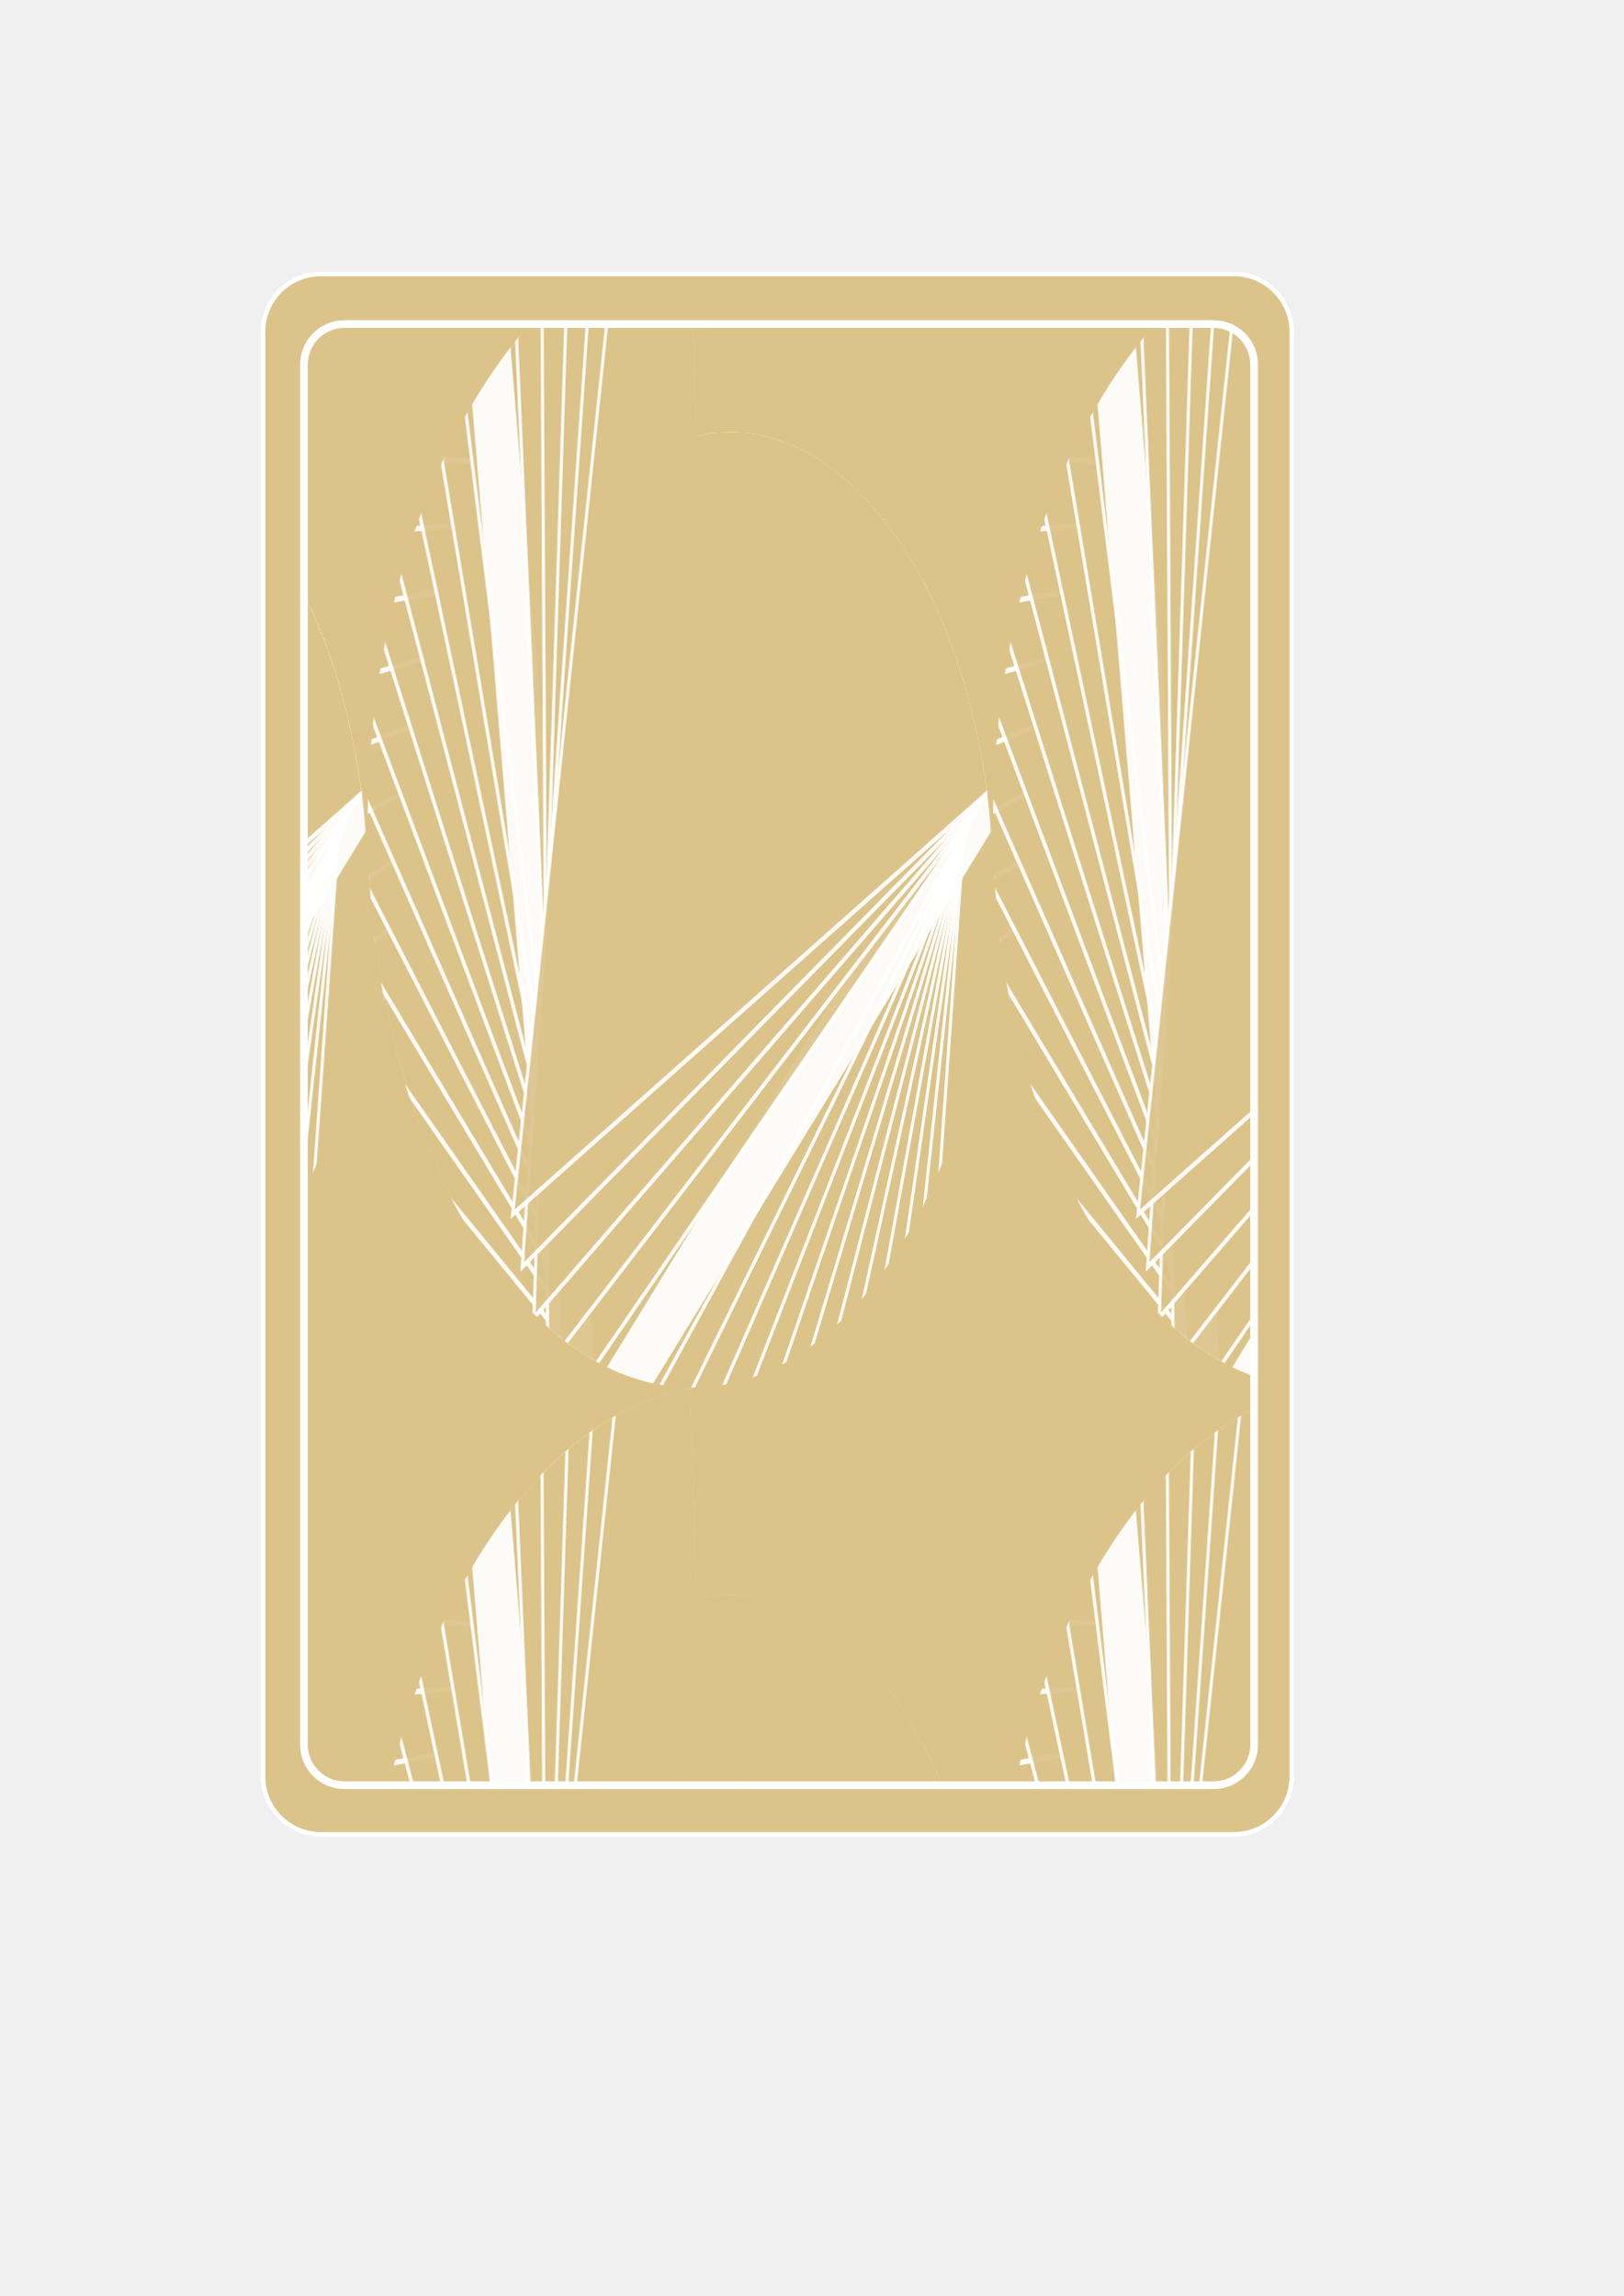
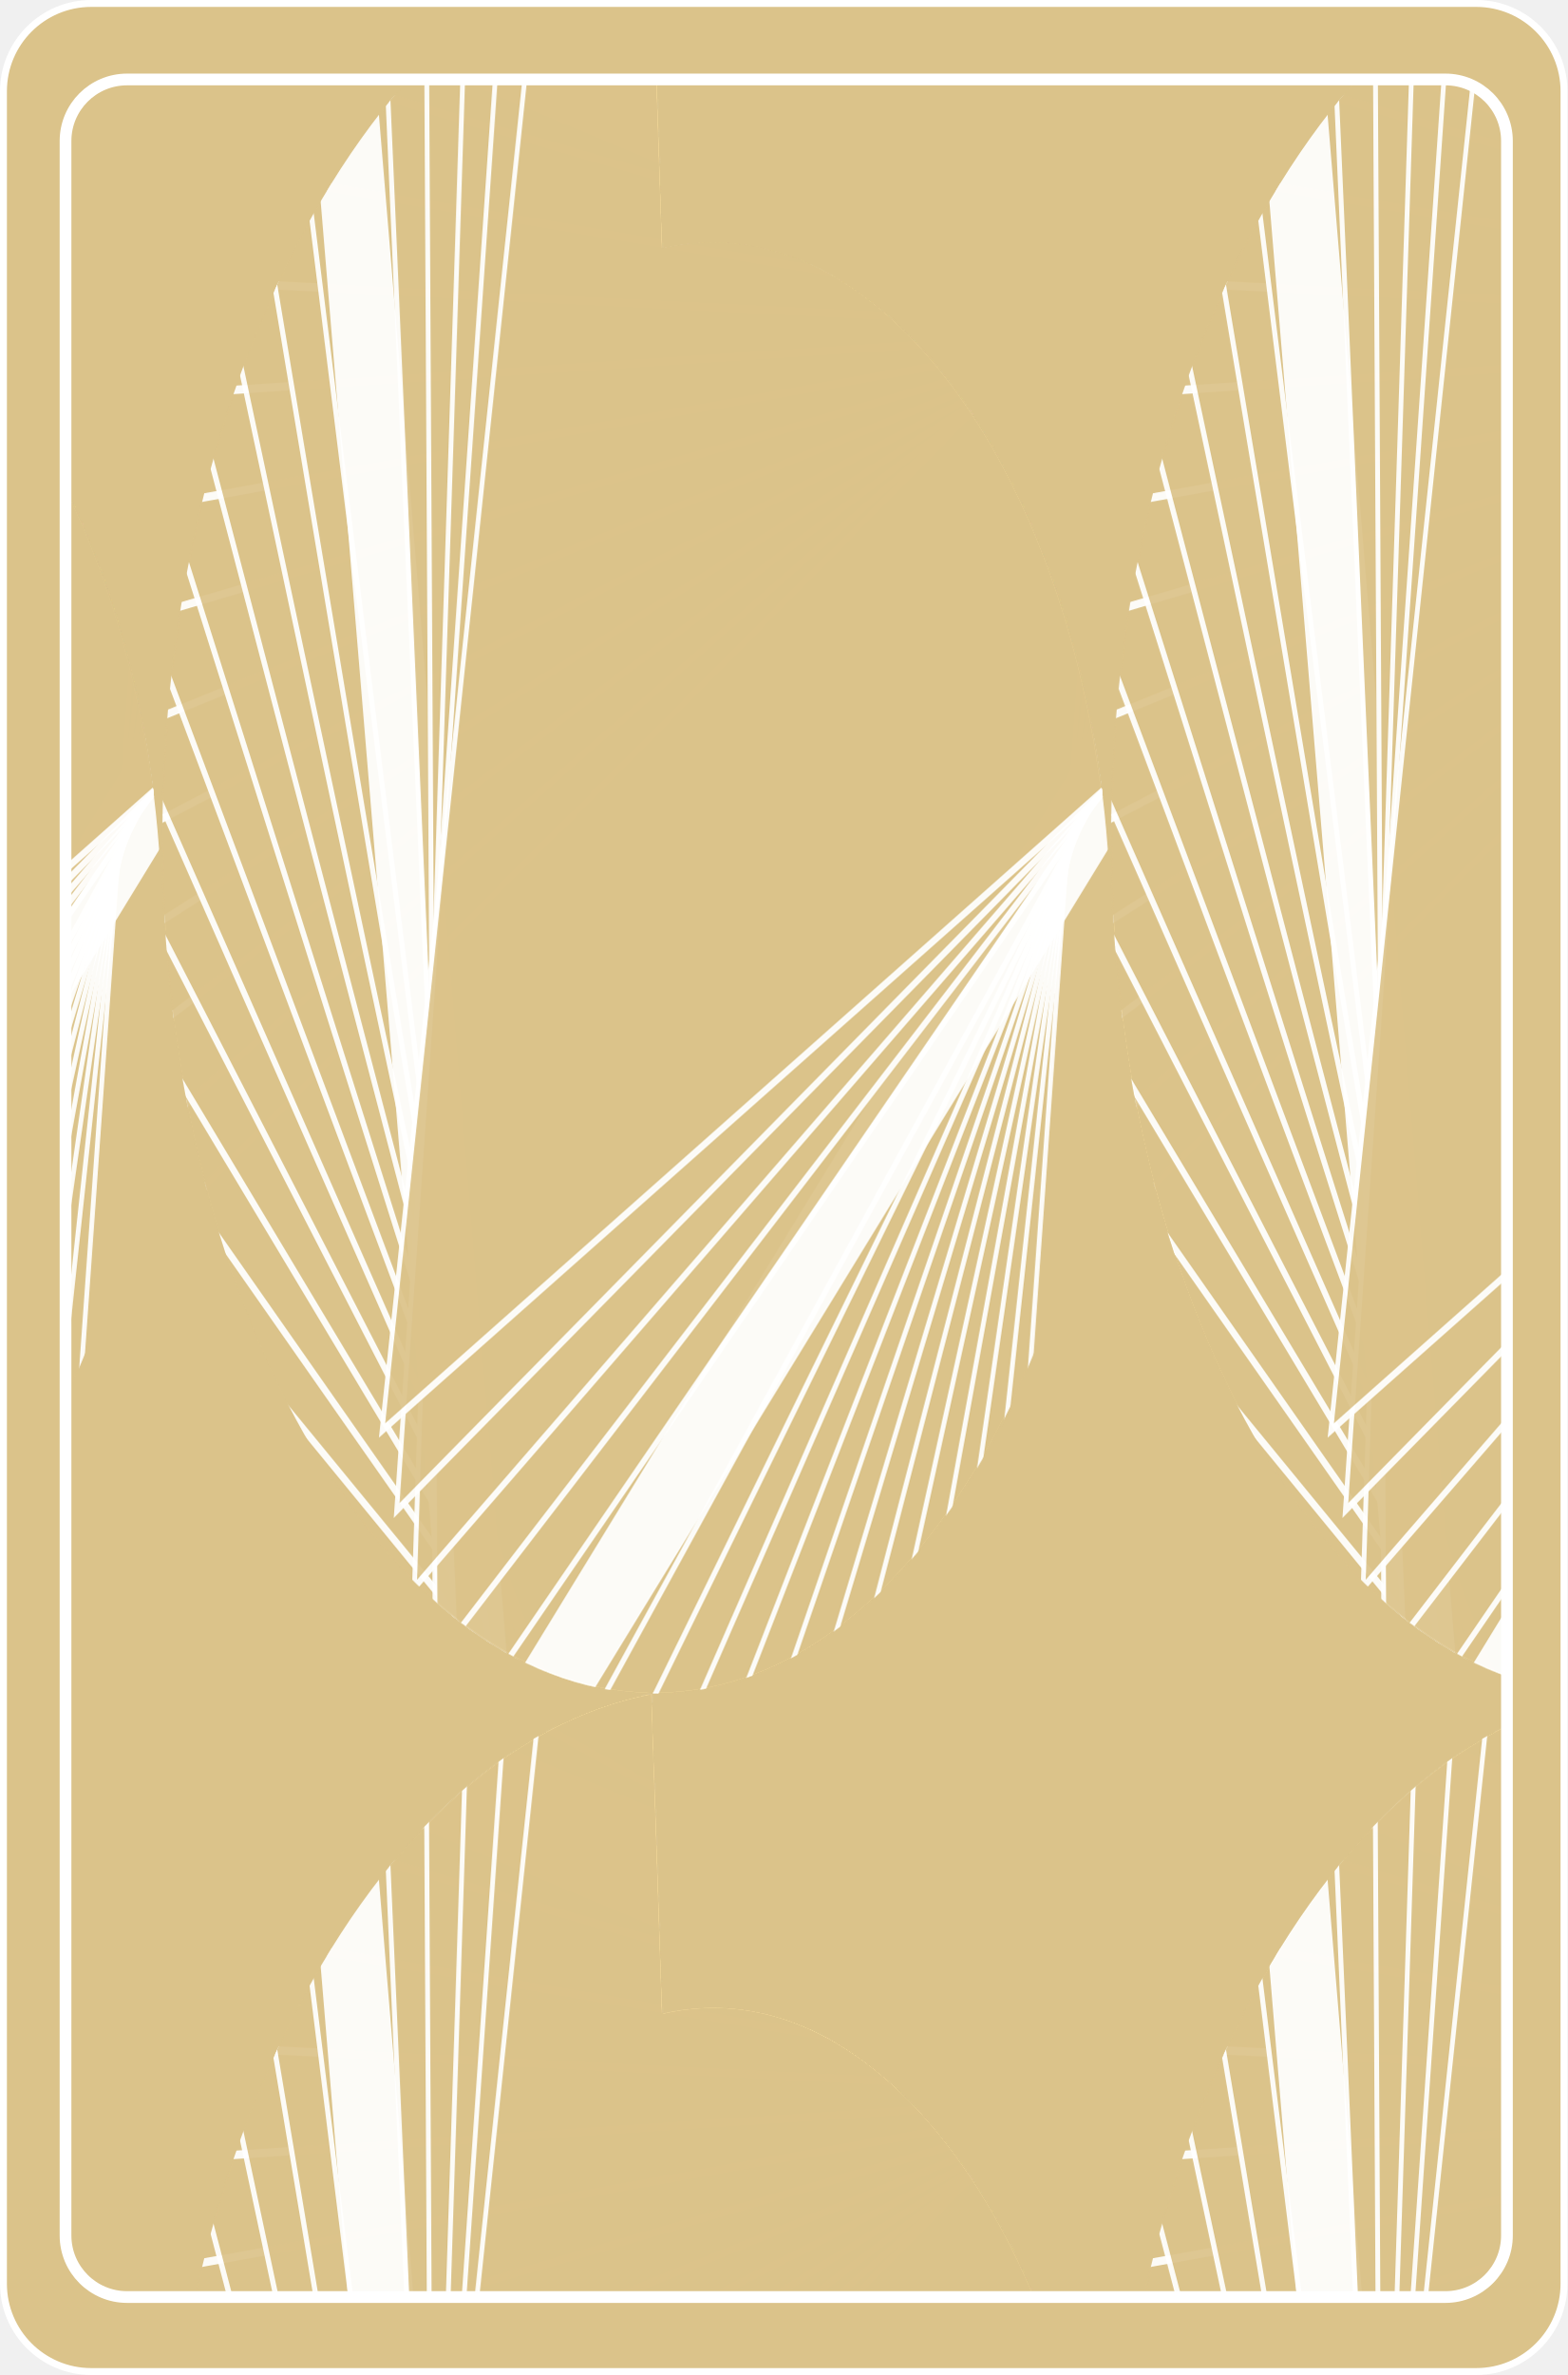
- <svg xmlns="http://www.w3.org/2000/svg" xmlns:ns2="http://www.openswatchbook.org/uri/2009/osb" xmlns:xlink="http://www.w3.org/1999/xlink" width="210mm" height="297mm" viewBox="0 0 210 297" version="1.1" id="svg8">
+ <svg xmlns="http://www.w3.org/2000/svg" xmlns:ns2="http://www.openswatchbook.org/uri/2009/osb" xmlns:xlink="http://www.w3.org/1999/xlink" width="133.637mm" height="202.428mm" viewBox="0 0 133.637 202.428" version="1.1" id="svg8">
  <defs id="defs2">
    <pattern xlink:href="#pattern2427" id="pattern2479" patternTransform="matrix(0.1041717,0,0,0.1768243,47.56342,29.06396)" />
    <linearGradient id="linearGradient2475" ns2:paint="solid">
      <stop style="stop-color:#dbc38a;stop-opacity:1;" offset="0" id="stop2473" />
    </linearGradient>
    <clipPath clipPathUnits="userSpaceOnUse" id="clipPath1692">
      <path style="fill:#dbc38a;fill-opacity:1;fill-rule:evenodd;stroke:#000000;stroke-width:1;stroke-miterlimit:4;stroke-dasharray:none" id="path1694" d="m -6.496,361.502 c 5.552,2.635 -0.813,8.784 -4.38,9.228 -9.666,1.202 -15.193,-9.758 -14.075,-17.988 2,-14.721 18.173,-22.123 31.596,-18.922 19.698,4.697 29.204,26.682 23.77,45.204 -7.242,24.686 -35.222,36.344 -58.811,28.617 -29.685,-9.724 -43.516,-43.775 -33.465,-72.419 12.174,-34.692 52.337,-50.705 86.027,-38.312 39.703,14.605 57.906,60.903 43.16,99.635 -17.025,44.717 -69.473,65.113 -113.243,48.007 -49.734,-19.437 -72.326,-78.045 -52.854,-126.851 21.844,-54.753 86.618,-79.543 140.458,-57.702 59.773,24.248 86.762,95.193 62.549,154.066" transform="rotate(112.2174,-73.97314,211.4568)" />
    </clipPath>
    <pattern patternUnits="userSpaceOnUse" width="1179.7" height="1068.916" patternTransform="matrix(0.2645833,0,0,0.2645833,-495.2703,124.9018)" id="pattern1704">
      <path d="m 534.446,589.841 c 27.147,19.651 -13.096,46.289 -32.662,45.12 -53.021,-3.167 -71.757,-67.43 -57.579,-110.443 25.361,-76.94 119.439,-100.547 188.225,-70.037 100.946,44.774 130.048,172.102 82.496,266.007 C 651.547,845.647 489.936,880.331 371.138,815.442 221.643,733.786 181.348,537.457 263.725,393.872 363.494,219.97 594.763,174.049 763.077,274 961.429,391.789 1012.987,658.129 895.407,851.134 759.656,1073.965 458.163,1131.168 240.492,995.922 -6.84,842.248 -69.692,505.546 83.244,263.225 254.816,-8.622 626.766,-77.127 893.723,93.519 1190.096,282.968 1264.257,690.195 1075.888,981.78" id="path1696" style="fill:#dbc38a;fill-opacity:1;fill-rule:evenodd;stroke:#000000;stroke-width:1" />
    </pattern>
    <pattern patternUnits="userSpaceOnUse" width="776.413" height="850.738" patternTransform="matrix(0.2645833,0,0,0.2645833,-488.0681,71.58039)" id="pattern2427">
      <g clip-path="url(#clipPath1692)" transform="matrix(-2.387389,2.930051,-2.930051,-2.387389,493.9678,1679.556)" id="g1690">
        <g id="g1649">
          <g id="g1609">
            <g id="g1570">
              <g id="g1532">
                <g id="g1495">
                  <g id="g1459">
                    <g id="g1424">
                      <g id="g1390">
                        <g id="g1357">
                          <g id="g1325">
                            <g id="g1294">
                              <g id="g1264">
                                <g id="g1235">
                                  <g id="g1207">
                                    <g id="g1180">
                                      <g id="g1154">
                                        <g id="g1129">
                                          <g id="g1105">
                                            <g id="g1082">
                                              <g id="g1060">
                                                <g id="g1039" transform="matrix(1.930478,0,0,1.637745,-258.8293,-362.2634)">
                                                  <path transform="rotate(114.4737,49.52198,284.5733)" d="M 142.055,352.786 83.286,320.434 24.517,288.081 81.919,253.362 139.322,218.642 l 1.367,67.072 z" id="path823" style="opacity:0.928;fill:#dbc38a;fill-opacity:1;stroke:#ffffff;stroke-width:0.589;stroke-linejoin:miter;stroke-miterlimit:4;stroke-dasharray:none;stroke-dashoffset:0;stroke-opacity:1" />
                                                  <path transform="rotate(118.2105,49.37663,287.5444)" style="opacity:0.928;fill:#dbc38a;fill-opacity:1;stroke:#ffffff;stroke-width:0.589;stroke-linejoin:miter;stroke-miterlimit:4;stroke-dasharray:none;stroke-dashoffset:0;stroke-opacity:1" id="path825" d="M 142.318,353.361 83.549,321.008 24.779,288.656 82.182,253.936 l 57.403,-34.719 1.367,67.072 z" />
                                                  <path transform="rotate(121.9474,49.20252,290.4314)" d="m 142.567,353.941 -58.769,-32.352 -58.769,-32.352 57.403,-34.719 57.403,-34.719 1.367,67.072 z" id="path827" style="opacity:0.928;fill:#dbc38a;fill-opacity:1;stroke:#ffffff;stroke-width:0.589;stroke-linejoin:miter;stroke-miterlimit:4;stroke-dasharray:none;stroke-dashoffset:0;stroke-opacity:1" />
                                                  <path transform="rotate(125.6842,48.9995,293.244)" style="opacity:0.928;fill:#dbc38a;fill-opacity:1;stroke:#ffffff;stroke-width:0.589;stroke-linejoin:miter;stroke-miterlimit:4;stroke-dasharray:none;stroke-dashoffset:0;stroke-opacity:1" id="path829" d="M 142.802,354.528 84.033,322.175 25.264,289.823 l 57.403,-34.719 57.403,-34.719 1.367,67.072 z" />
                                                  <path transform="rotate(129.4211,48.76733,295.9909)" d="m 143.023,355.12 -58.769,-32.352 -58.769,-32.352 57.403,-34.719 57.403,-34.719 1.367,67.072 z" id="path831" style="opacity:0.928;fill:#dbc38a;fill-opacity:1;stroke:#ffffff;stroke-width:0.589;stroke-linejoin:miter;stroke-miterlimit:4;stroke-dasharray:none;stroke-dashoffset:0;stroke-opacity:1" />
                                                  <path transform="rotate(133.1579,48.50569,298.68)" style="opacity:0.928;fill:#dbc38a;fill-opacity:1;stroke:#ffffff;stroke-width:0.589;stroke-linejoin:miter;stroke-miterlimit:4;stroke-dasharray:none;stroke-dashoffset:0;stroke-opacity:1" id="path833" d="m 143.23,355.717 -58.769,-32.352 -58.769,-32.352 57.403,-34.719 57.403,-34.719 1.367,67.072 z" />
                                                  <path transform="rotate(136.8947,48.2142,301.3184)" d="m 143.422,356.319 -58.769,-32.352 -58.769,-32.352 57.403,-34.719 57.403,-34.719 1.367,67.072 z" id="path835" style="opacity:0.928;fill:#dbc38a;fill-opacity:1;stroke:#ffffff;stroke-width:0.589;stroke-linejoin:miter;stroke-miterlimit:4;stroke-dasharray:none;stroke-dashoffset:0;stroke-opacity:1" />
                                                  <path transform="rotate(140.6316,47.89241,303.9125)" style="opacity:0.928;fill:#dbc38a;fill-opacity:1;stroke:#ffffff;stroke-width:0.589;stroke-linejoin:miter;stroke-miterlimit:4;stroke-dasharray:none;stroke-dashoffset:0;stroke-opacity:1" id="path837" d="M 143.6,356.925 84.831,324.573 26.062,292.22 l 57.403,-34.719 57.403,-34.719 1.367,67.072 z" />
                                                  <path transform="rotate(144.3684,47.53979,306.4682)" d="m 143.764,357.536 -58.769,-32.352 -58.769,-32.352 57.403,-34.719 57.403,-34.719 1.367,67.072 z" id="path839" style="opacity:0.928;fill:#dbc38a;fill-opacity:1;stroke:#ffffff;stroke-width:0.589;stroke-linejoin:miter;stroke-miterlimit:4;stroke-dasharray:none;stroke-dashoffset:0;stroke-opacity:1" />
                                                  <path transform="rotate(148.1053,47.15578,308.991)" style="opacity:0.928;fill:#dbc38a;fill-opacity:1;stroke:#ffffff;stroke-width:0.589;stroke-linejoin:miter;stroke-miterlimit:4;stroke-dasharray:none;stroke-dashoffset:0;stroke-opacity:1" id="path841" d="M 143.913,358.15 85.144,325.797 26.375,293.445 83.777,258.725 l 57.403,-34.719 1.367,67.072 z" />
                                                  <path transform="rotate(151.8421,46.73971,311.4859)" d="M 144.047,358.767 85.278,326.415 26.509,294.062 l 57.403,-34.719 57.403,-34.719 1.367,67.072 z" id="path843" style="opacity:0.928;fill:#dbc38a;fill-opacity:1;stroke:#ffffff;stroke-width:0.589;stroke-linejoin:miter;stroke-miterlimit:4;stroke-dasharray:none;stroke-dashoffset:0;stroke-opacity:1" />
                                                  <path transform="rotate(155.5789,46.29087,313.9577)" style="opacity:0.928;fill:#dbc38a;fill-opacity:1;stroke:#ffffff;stroke-width:0.589;stroke-linejoin:miter;stroke-miterlimit:4;stroke-dasharray:none;stroke-dashoffset:0;stroke-opacity:1" id="path845" d="m 144.166,359.388 -58.769,-32.352 -58.769,-32.352 57.403,-34.719 57.403,-34.719 1.367,67.072 z" />
                                                  <path transform="rotate(159.3158,45.80849,316.4107)" d="M 144.271,360.011 85.502,327.658 26.733,295.306 l 57.403,-34.719 57.403,-34.719 1.367,67.072 z" id="path847" style="opacity:0.928;fill:#dbc38a;fill-opacity:1;stroke:#ffffff;stroke-width:7.789;stroke-linejoin:miter;stroke-miterlimit:4;stroke-dasharray:none;stroke-dashoffset:0;stroke-opacity:1" />
                                                  <path transform="rotate(163.0526,45.29169,318.8493)" style="opacity:0.928;fill:#dbc38a;fill-opacity:1;stroke:#ffffff;stroke-width:0.589;stroke-linejoin:miter;stroke-miterlimit:4;stroke-dasharray:none;stroke-dashoffset:0;stroke-opacity:1" id="path849" d="M 144.361,360.636 85.592,328.284 26.822,295.931 l 57.403,-34.719 57.403,-34.719 1.367,67.072 z" />
                                                  <path transform="rotate(166.7895,44.73953,321.2775)" d="M 144.435,361.264 85.666,328.911 26.897,296.559 84.3,261.84 141.702,227.12 143.069,294.192 Z" id="path851" style="opacity:0.928;fill:#dbc38a;fill-opacity:1;stroke:#ffffff;stroke-width:0.589;stroke-linejoin:miter;stroke-miterlimit:4;stroke-dasharray:none;stroke-dashoffset:0;stroke-opacity:1" />
                                                  <path transform="rotate(170.5263,44.15098,323.6992)" style="opacity:0.928;fill:#dbc38a;fill-opacity:1;stroke:#ffffff;stroke-width:0.589;stroke-linejoin:miter;stroke-miterlimit:4;stroke-dasharray:none;stroke-dashoffset:0;stroke-opacity:1" id="path853" d="M 144.495,361.893 85.726,329.54 26.957,297.188 84.359,262.469 141.762,227.749 l 1.367,67.072 z" />
                                                  <path transform="rotate(174.2632,43.52495,326.1182)" d="M 144.54,362.523 85.771,330.171 27.002,297.818 l 57.403,-34.719 57.403,-34.719 1.367,67.072 z" id="path855" style="opacity:0.928;fill:#dbc38a;fill-opacity:1;stroke:#ffffff;stroke-width:0.589;stroke-linejoin:miter;stroke-miterlimit:4;stroke-dasharray:none;stroke-dashoffset:0;stroke-opacity:1" />
                                                  <path transform="rotate(178,42.8602,328.5384)" style="opacity:0.928;fill:#dbc38a;fill-opacity:1;stroke:#ffffff;stroke-width:0.589;stroke-linejoin:miter;stroke-miterlimit:4;stroke-dasharray:none;stroke-dashoffset:0;stroke-opacity:1" id="path857" d="m 144.569,363.154 -58.769,-32.352 -58.769,-32.352 57.403,-34.719 57.403,-34.719 1.367,67.072 z" />
                                                </g>
                                              </g>
                                            </g>
                                          </g>
                                        </g>
                                      </g>
                                    </g>
                                  </g>
                                </g>
                              </g>
                            </g>
                          </g>
                        </g>
                      </g>
                    </g>
                  </g>
                </g>
              </g>
            </g>
          </g>
        </g>
      </g>
    </pattern>
  </defs>
-   <g id="layer1">
+   <g id="layer1" transform="translate(-33.72336,-35.14597)">
    <rect style="opacity:1;fill:#dbc38a;fill-opacity:1;stroke:#ffffff;stroke-width:0.589;stroke-linejoin:miter;stroke-miterlimit:4;stroke-dasharray:none;stroke-dashoffset:0;stroke-opacity:1" id="rect815" width="133.048" height="201.839" x="34.018" y="35.44" ry="7.484" />
    <rect style="fill:url(#pattern2479);fill-opacity:1;stroke:#ffffff;stroke-width:1;stroke-miterlimit:4;stroke-dasharray:none;stroke-opacity:1" width="122.891" height="189.01" x="39.31" y="41.919" id="rect1707" ry="5.245" />
  </g>
</svg>
